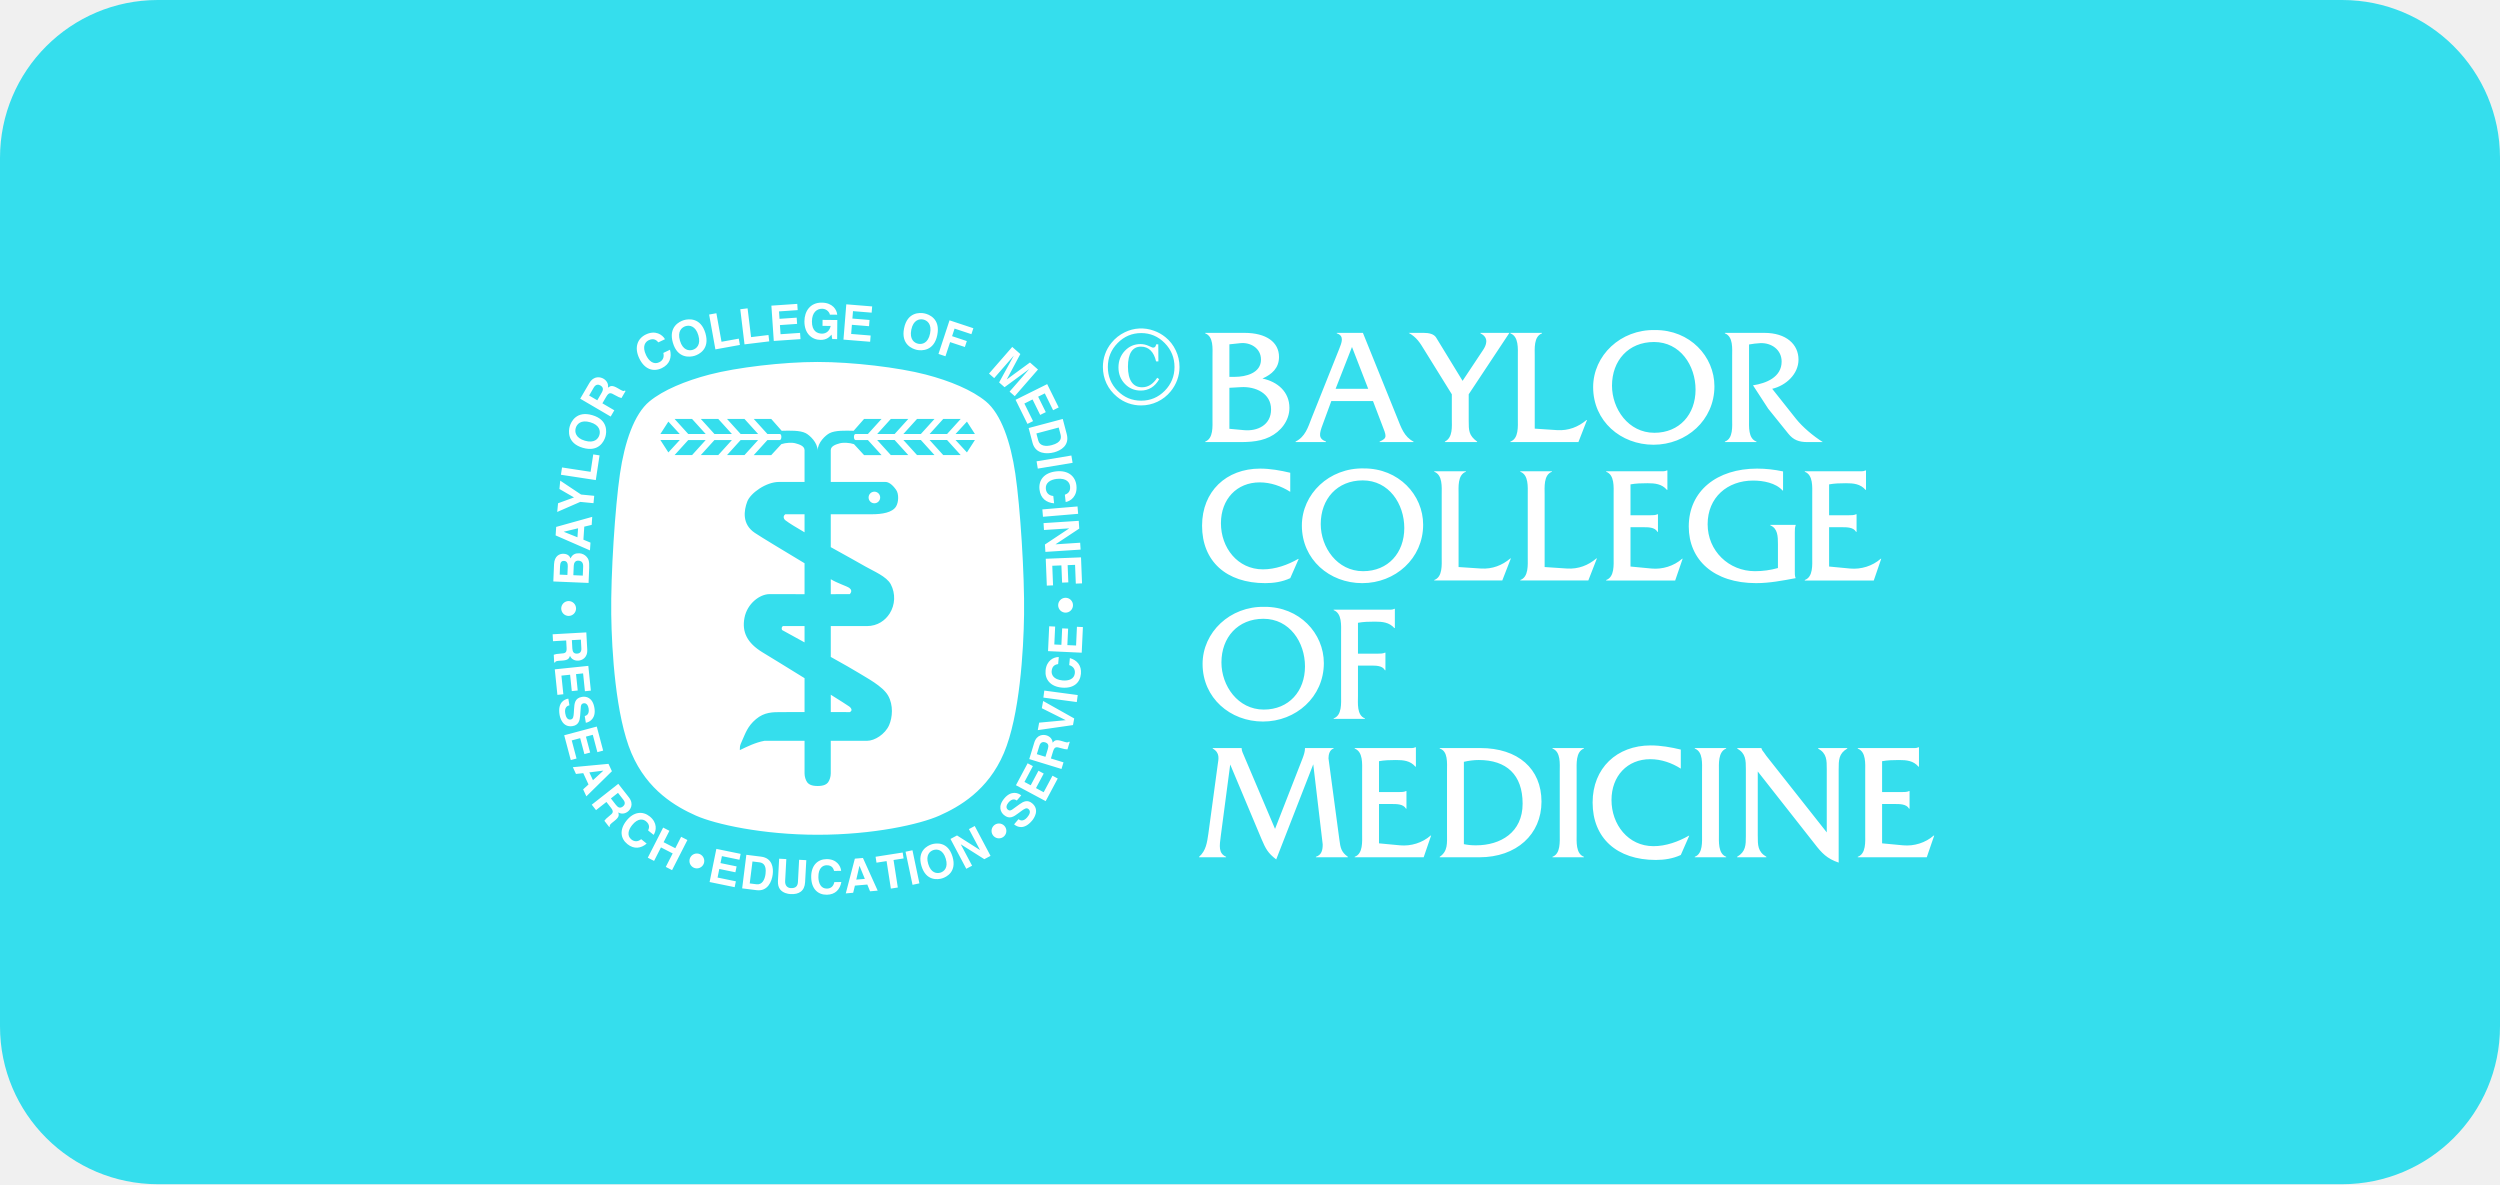
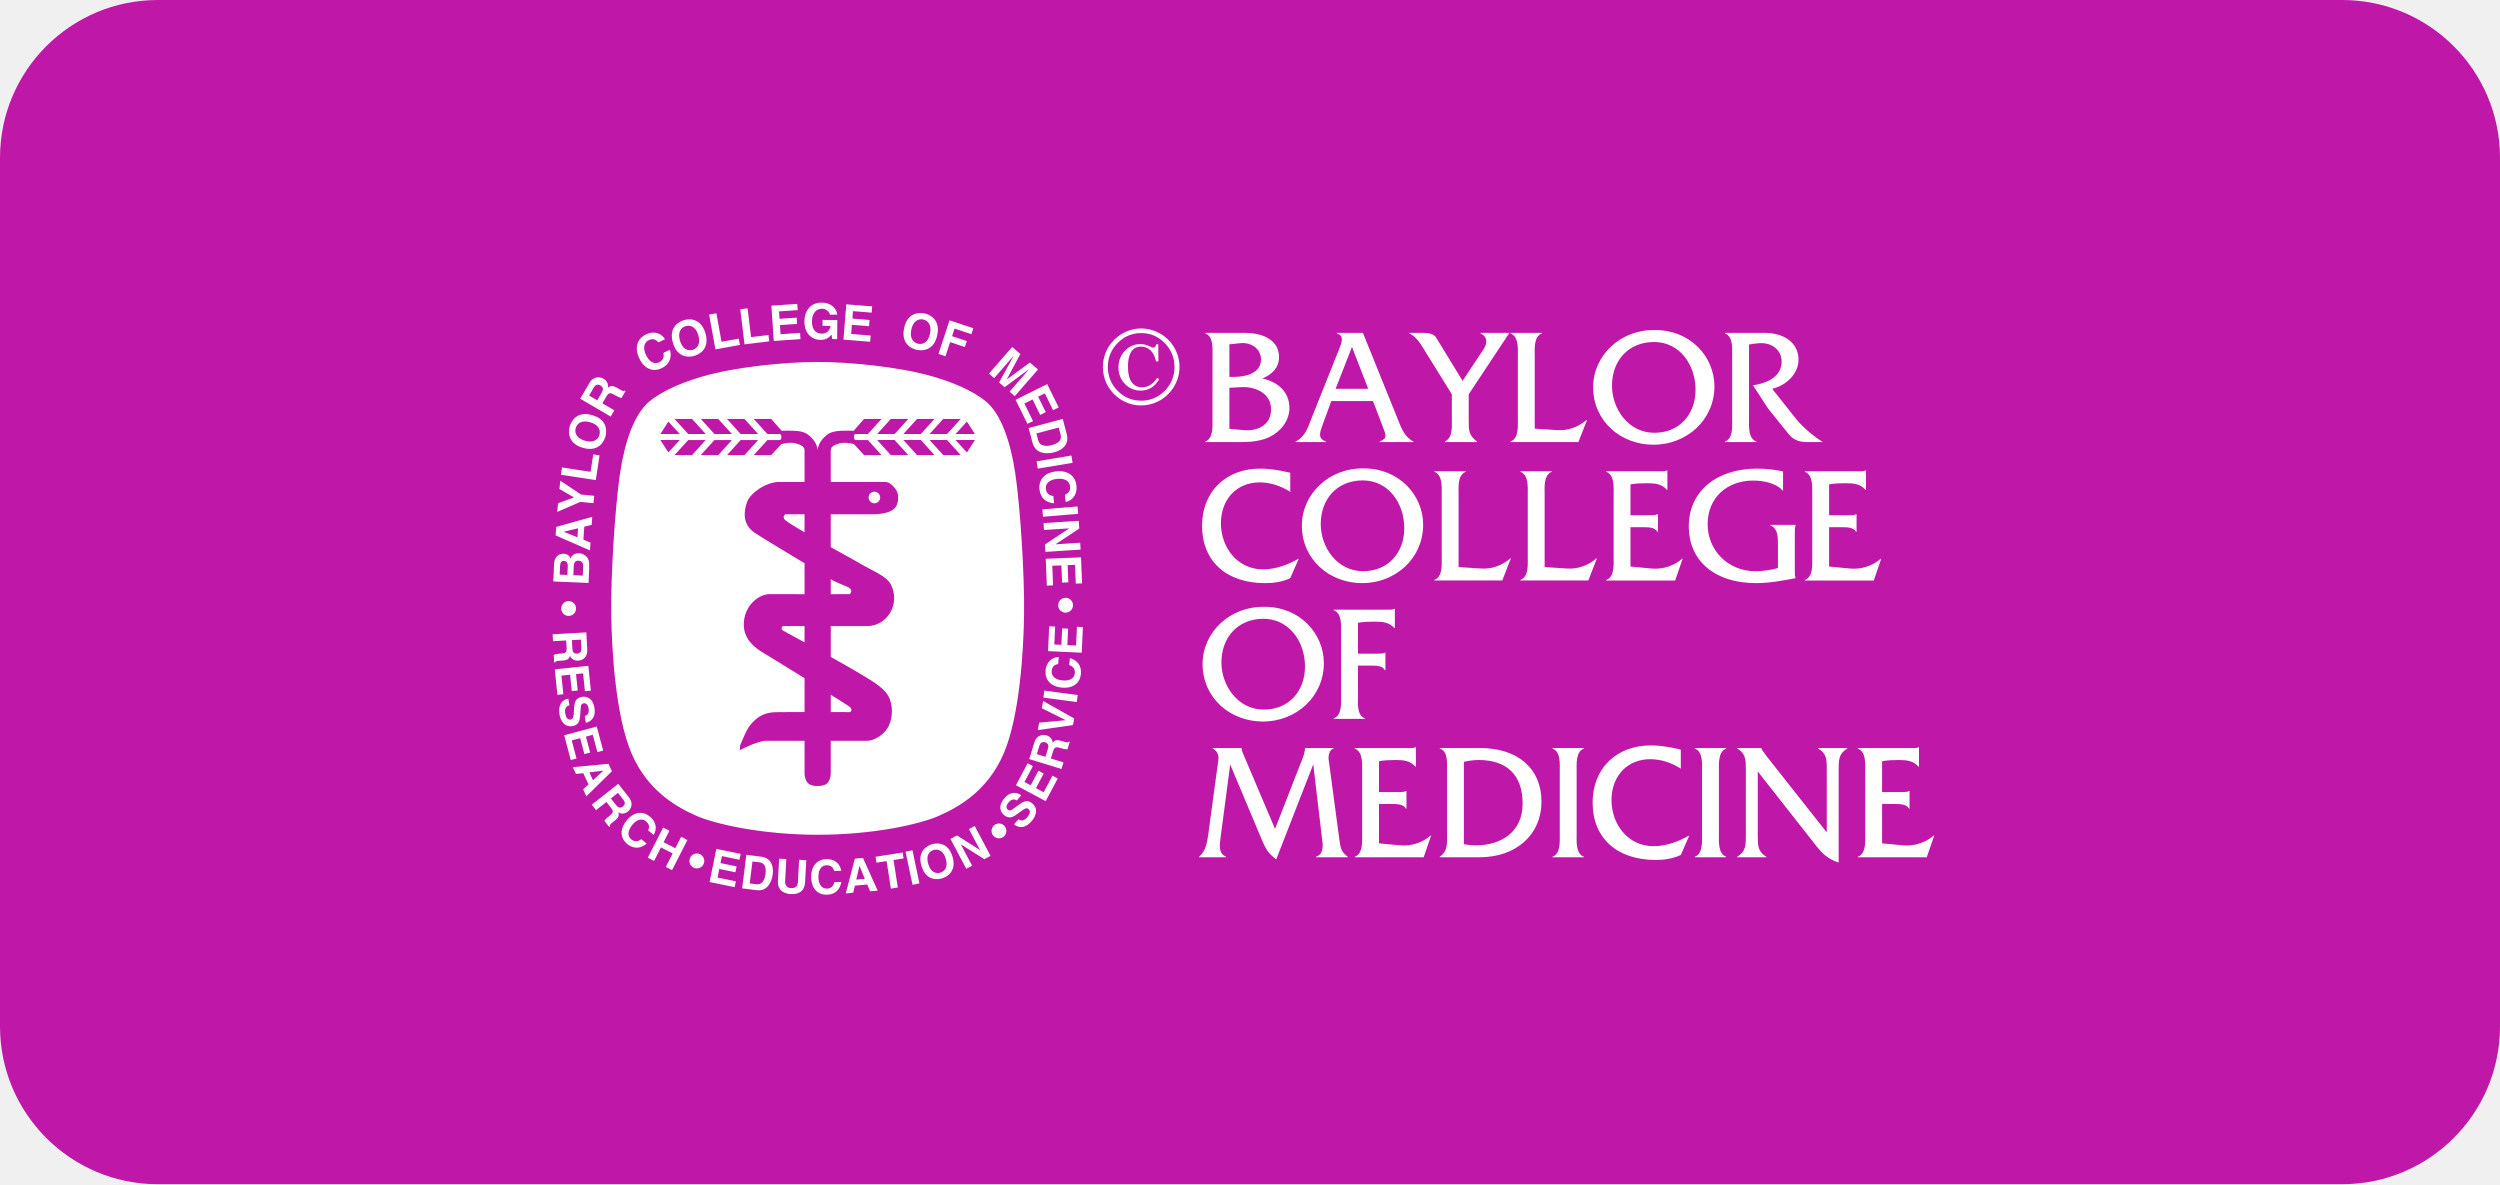
<svg xmlns="http://www.w3.org/2000/svg" width="190" height="90" viewBox="0 0 190 90" fill="none">
  <g id="icon-baylor-college">
-     <rect width="190" height="90" rx="12" fill="#35DEED" />
+     <rect width="190" height="90" rx="12" fill="#BF17A7" />
    <path id="Vector" fill-rule="evenodd" clip-rule="evenodd" d="M92.15 27.064C92.15 26.496 92.238 25.575 91.597 25.336V25.298H94.577C96.236 25.298 97.205 26.004 97.205 27.127C97.205 27.973 96.663 28.452 95.948 28.768C97.079 29.007 97.996 29.764 97.996 31C97.996 31.972 97.331 32.804 96.488 33.208C95.608 33.637 94.614 33.599 93.671 33.599H91.596V33.562C92.225 33.322 92.149 32.401 92.149 31.82L92.15 27.064ZM94.527 32.69C95.558 32.791 96.601 32.312 96.601 31.113C96.601 29.89 95.42 29.36 94.313 29.423L93.433 29.473V32.589L94.527 32.69ZM93.848 28.641C94.665 28.641 95.835 28.363 95.835 27.329C95.835 26.459 95.029 26.004 94.275 26.08L93.433 26.169V28.641H93.848ZM101.179 30.483L100.526 32.261C100.262 32.967 100.174 33.333 100.777 33.56V33.598H98.464V33.56C99.193 33.195 99.407 32.488 99.683 31.769L101.783 26.509C101.96 26.054 102.198 25.524 101.595 25.335V25.298H103.581L106.196 31.769C106.486 32.488 106.713 33.195 107.428 33.561V33.599H104.851V33.561C105.467 33.283 105.366 33.144 105.027 32.261L104.348 30.483L101.179 30.483ZM102.751 26.37L101.507 29.549H103.983L102.751 26.37ZM111.622 31.959C111.622 32.716 111.622 33.094 112.263 33.561V33.599H109.811V33.561C110.427 33.246 110.339 32.426 110.339 31.833V29.966L108.251 26.598C107.912 26.042 107.66 25.626 107.057 25.298H108.202C108.604 25.298 108.981 25.386 109.144 25.651L111.156 28.944L112.714 26.598C112.929 26.282 113.217 25.677 112.514 25.336V25.298H114.715L111.622 29.966V31.959ZM118.35 32.69C119.205 32.74 119.946 32.45 120.575 31.921H120.613L119.959 33.599H114.79V33.561C115.432 33.334 115.356 32.4 115.356 31.833V27.077C115.356 26.497 115.432 25.576 114.79 25.336V25.298H117.192V25.336C116.55 25.576 116.64 26.509 116.64 27.077V32.577L118.35 32.69ZM130.296 29.36C130.296 31.934 128.17 33.8 125.668 33.8C123.178 33.8 121.079 32.009 121.079 29.423C121.079 27.027 123.153 25.02 125.793 25.084C128.435 25.071 130.296 27.089 130.296 29.36ZM122.512 29.31C122.512 31.076 123.757 32.892 125.731 32.892C127.643 32.892 128.862 31.492 128.862 29.613C128.862 27.771 127.692 25.992 125.706 25.992C123.757 25.992 122.512 27.405 122.512 29.31ZM134.083 25.298C135.768 25.298 136.686 26.181 136.686 27.329C136.686 28.439 135.717 29.31 134.687 29.549L136.498 31.832C137.025 32.488 137.818 33.144 138.535 33.599H137.378C136.712 33.599 136.296 33.434 135.919 32.967L134.385 31.063L133.228 29.284C134.234 29.132 135.404 28.666 135.404 27.48C135.404 26.572 134.623 26.042 133.781 26.079C133.495 26.095 133.209 26.128 132.927 26.18V31.832C132.927 32.413 132.851 33.333 133.492 33.56V33.598H131.091V33.56C131.732 33.333 131.644 32.4 131.644 31.832V27.076C131.644 26.496 131.732 25.575 131.091 25.335V25.298H134.083ZM98.06 37.38C97.369 36.939 96.564 36.661 95.734 36.661C93.999 36.661 92.791 37.935 92.791 39.765C92.791 41.619 94.049 43.271 95.985 43.271C96.928 43.271 97.871 42.931 98.662 42.477H98.701L98.059 43.94C97.468 44.218 96.814 44.319 96.16 44.319C93.193 44.319 91.357 42.653 91.357 39.954C91.357 37.342 93.193 35.614 95.77 35.614C96.537 35.614 97.317 35.753 98.059 35.93V37.38H98.06ZM108.159 39.878C108.159 42.452 106.035 44.319 103.532 44.319C101.043 44.319 98.942 42.528 98.942 39.941C98.942 37.544 101.017 35.539 103.657 35.601C106.297 35.589 108.159 37.608 108.159 39.878ZM100.376 39.828C100.376 41.594 101.621 43.41 103.594 43.41C105.506 43.41 106.726 42.01 106.726 40.131C106.726 38.289 105.557 36.51 103.569 36.51C101.62 36.51 100.376 37.923 100.376 39.828ZM112.562 43.209C113.418 43.259 114.16 42.969 114.789 42.439H114.826L114.173 44.117H109.004V44.079C109.646 43.852 109.57 42.919 109.57 42.351V37.595C109.57 37.015 109.646 36.093 109.004 35.854V35.816H111.406V35.854C110.764 36.093 110.852 37.027 110.852 37.595V43.095L112.562 43.209ZM119.102 43.209C119.957 43.259 120.699 42.969 121.328 42.439H121.365L120.712 44.117H115.544V44.079C116.185 43.852 116.109 42.919 116.109 42.351V37.595C116.109 37.015 116.185 36.093 115.544 35.854V35.816H117.945V35.854C117.304 36.093 117.392 37.027 117.392 37.595V43.095L119.102 43.209ZM123.918 43.057L125.516 43.209C126.346 43.285 127.213 43.02 127.842 42.465H127.88L127.314 44.118H122.07V44.08C122.712 43.853 122.636 42.919 122.636 42.352V37.595C122.636 37.015 122.712 36.093 122.07 35.854V35.816H126.094C126.308 35.816 126.522 35.841 126.685 35.753H126.722V37.229H126.685C126.295 36.775 125.78 36.725 125.201 36.725C124.761 36.725 124.321 36.737 123.918 36.813V39.159H125.415C125.616 39.159 125.817 39.159 125.968 39.083H126.005V40.421H125.968C125.766 40.055 125.239 40.068 124.849 40.068H123.918V43.057ZM135.512 37.279H135.475C134.96 36.699 134.004 36.523 133.237 36.523C131.276 36.523 129.78 37.809 129.78 39.84C129.78 41.871 131.389 43.41 133.375 43.41C133.966 43.412 134.554 43.331 135.123 43.171V41.354C135.123 40.774 135.11 40.155 134.545 39.928V39.89H136.469V39.928C136.406 40.08 136.406 40.282 136.406 40.471V43.372C136.406 43.561 136.393 43.763 136.469 43.94C135.463 44.128 134.482 44.318 133.464 44.318C130.244 44.318 128.346 42.552 128.346 40.016C128.346 37.304 130.495 35.614 133.538 35.614C134.205 35.614 134.859 35.689 135.513 35.828L135.512 37.279ZM139.012 43.057L140.609 43.209C141.439 43.285 142.306 43.02 142.936 42.465H142.973L142.407 44.118H137.164V44.08C137.805 43.853 137.73 42.919 137.73 42.352V37.595C137.73 37.015 137.805 36.093 137.164 35.854V35.816H141.187C141.401 35.816 141.614 35.841 141.779 35.753H141.816V37.229H141.779C141.389 36.775 140.872 36.725 140.294 36.725C139.855 36.725 139.414 36.737 139.012 36.813V39.159H140.508C140.709 39.159 140.911 39.159 141.062 39.083H141.099V40.421H141.062C140.86 40.055 140.331 40.068 139.943 40.068H139.012V43.057ZM100.612 50.397C100.612 52.97 98.488 54.837 95.985 54.837C93.496 54.837 91.396 53.045 91.396 50.46C91.396 48.062 93.471 46.058 96.112 46.12C98.752 46.107 100.612 48.126 100.612 50.397ZM92.829 50.346C92.829 52.112 94.074 53.928 96.047 53.928C97.959 53.928 99.179 52.528 99.179 50.649C99.179 48.807 98.009 47.028 96.022 47.028C94.074 47.029 92.829 48.442 92.829 50.346ZM103.206 52.869C103.206 53.437 103.104 54.359 103.734 54.598V54.635H101.357V54.598C101.999 54.37 101.923 53.437 101.923 52.869V48.113C101.923 47.534 101.999 46.612 101.357 46.372V46.335H105.38C105.594 46.335 105.808 46.36 105.972 46.271H106.009V47.735H105.972C105.582 47.294 105.067 47.244 104.488 47.244C104.048 47.244 103.608 47.256 103.206 47.332V49.678H104.714C104.903 49.678 105.104 49.678 105.256 49.602H105.293V50.94H105.256C105.054 50.561 104.526 50.587 104.137 50.587H103.206L103.206 52.869ZM98.991 57.647C99.091 57.382 99.179 57.13 99.179 56.865V56.852H101.354V56.891C101.053 56.978 100.965 57.345 100.965 57.634L101.795 63.829C101.87 64.422 101.933 64.762 102.437 65.115V65.152H100.01V65.115C100.449 64.977 100.525 64.598 100.525 64.169L99.808 58.088L96.992 65.317C96.363 64.838 96.186 64.497 95.885 63.791L93.496 58.101L92.78 63.526C92.679 64.295 92.591 64.851 93.183 65.115V65.152H91.133V65.115C91.661 64.649 91.737 64.03 91.837 63.349L92.553 58.063C92.603 57.709 92.742 57.206 92.164 56.89V56.852H94.365V56.865C94.365 57.066 94.465 57.255 94.541 57.432L96.903 62.996L98.991 57.647ZM104.804 64.094L106.402 64.245C107.232 64.321 108.098 64.056 108.728 63.502H108.765L108.199 65.153H102.956V65.116C103.598 64.889 103.522 63.956 103.522 63.388V58.633C103.522 58.052 103.598 57.132 102.956 56.892V56.853H106.979C107.193 56.853 107.407 56.879 107.57 56.791H107.608V58.267H107.57C107.181 57.812 106.666 57.762 106.087 57.762C105.646 57.762 105.207 57.775 104.804 57.851V60.197H106.301C106.501 60.197 106.703 60.197 106.854 60.121H106.891V61.458H106.854C106.653 61.093 106.124 61.105 105.735 61.105H104.804V64.094ZM109.973 58.581C109.973 58 110.06 57.08 109.419 56.891V56.852H112.501C115.367 56.852 117.153 58.417 117.153 60.928C117.153 63.412 115.254 65.153 112.438 65.153H109.419V65.116C110.049 64.687 109.973 64.081 109.973 63.338V58.581ZM111.255 64.157C111.558 64.218 111.866 64.248 112.174 64.245C114.047 64.245 115.719 63.262 115.719 61.079C115.719 58.871 114.487 57.761 112.387 57.761C112.01 57.761 111.632 57.811 111.255 57.899L111.255 64.157ZM118.541 58.632C118.541 58.051 118.628 57.13 117.987 56.891V56.852H120.376V56.891C119.748 57.13 119.824 58.064 119.824 58.632V63.387C119.824 63.955 119.748 64.876 120.376 65.115V65.152H117.987V65.115C118.615 64.888 118.541 63.955 118.541 63.387V58.632ZM127.743 58.417C127.051 57.975 126.246 57.698 125.416 57.698C123.681 57.698 122.474 58.973 122.474 60.802C122.474 62.656 123.731 64.309 125.667 64.309C126.611 64.309 127.553 63.968 128.346 63.514H128.383L127.741 64.978C127.15 65.255 126.497 65.356 125.843 65.356C122.876 65.356 121.039 63.691 121.039 60.991C121.039 58.379 122.875 56.652 125.453 56.652C126.219 56.652 127 56.79 127.741 56.968V58.417H127.743ZM129.355 58.632C129.355 58.051 129.442 57.13 128.802 56.891V56.852H131.19V56.891C130.562 57.13 130.638 58.064 130.638 58.632V63.387C130.638 63.955 130.562 64.876 131.19 65.115V65.152H128.802V65.115C129.43 64.888 129.355 63.955 129.355 63.387V58.632ZM133.591 63.513C133.591 64.221 133.579 64.724 134.245 65.116V65.153H132.02V65.116C132.685 64.725 132.685 64.221 132.685 63.513V58.48C132.685 57.774 132.685 57.27 132.032 56.891V56.853H133.868V56.866C133.918 57.017 133.969 57.08 134.056 57.182L134.231 57.433L138.834 63.262V58.481C138.834 57.775 138.846 57.27 138.18 56.892V56.853H140.393V56.892C139.739 57.27 139.739 57.775 139.739 58.481V65.558C138.846 65.255 138.457 64.839 137.904 64.12L133.59 58.632V63.513H133.591ZM143.039 64.094L144.636 64.245C145.466 64.321 146.333 64.056 146.962 63.502H147L146.434 65.153H141.19V65.116C141.832 64.889 141.756 63.956 141.756 63.388V58.633C141.756 58.052 141.832 57.132 141.19 56.892V56.853H145.214C145.428 56.853 145.642 56.879 145.805 56.791H145.842V58.267H145.805C145.416 57.812 144.9 57.762 144.321 57.762C143.881 57.762 143.442 57.775 143.039 57.851V60.197H144.535C144.736 60.197 144.938 60.197 145.088 60.121H145.126V61.458H145.088C144.888 61.093 144.359 61.105 143.969 61.105H143.039V64.094ZM88.523 29.697C88.03 30.199 87.433 30.451 86.731 30.451C86.03 30.451 85.432 30.202 84.938 29.703C84.444 29.204 84.196 28.6 84.196 27.891C84.196 27.181 84.444 26.575 84.941 26.07C85.438 25.567 86.035 25.314 86.731 25.314C87.427 25.314 88.023 25.567 88.519 26.073C89.014 26.578 89.262 27.184 89.262 27.891C89.262 28.593 89.015 29.194 88.523 29.697ZM87.87 26.166C87.85 26.261 87.823 26.328 87.786 26.365C87.749 26.402 87.694 26.421 87.62 26.421C87.6 26.421 87.492 26.375 87.292 26.285C87.101 26.196 86.893 26.15 86.682 26.149C86.21 26.149 85.812 26.32 85.489 26.663C85.165 27.005 85.003 27.426 85.003 27.924C85.003 28.417 85.165 28.834 85.49 29.174C85.815 29.513 86.215 29.683 86.691 29.683C86.975 29.688 87.254 29.613 87.498 29.468C87.732 29.324 87.933 29.107 88.1 28.817L87.948 28.71C87.79 28.951 87.616 29.132 87.426 29.252C87.238 29.372 87.02 29.435 86.797 29.433C86.448 29.433 86.182 29.299 85.999 29.032C85.816 28.765 85.724 28.377 85.724 27.868C85.724 27.366 85.808 26.987 85.976 26.73C86.144 26.472 86.391 26.344 86.716 26.344C87.004 26.344 87.247 26.439 87.442 26.629C87.638 26.819 87.777 27.098 87.862 27.465H88.038L88.03 26.167H87.87V26.166ZM85.486 25.25C85.094 25.438 84.749 25.712 84.475 26.051C84.263 26.306 84.098 26.597 83.987 26.91C83.875 27.225 83.82 27.552 83.82 27.892C83.82 28.338 83.912 28.756 84.096 29.145C84.28 29.534 84.546 29.871 84.893 30.155C85.148 30.368 85.438 30.534 85.751 30.647C86.063 30.758 86.392 30.814 86.723 30.813C87.153 30.814 87.578 30.718 87.967 30.533C88.356 30.348 88.699 30.079 88.972 29.744C89.186 29.484 89.354 29.189 89.469 28.872C89.586 28.552 89.643 28.226 89.643 27.892C89.644 27.454 89.546 27.022 89.357 26.628C89.174 26.235 88.904 25.89 88.566 25.619C88.307 25.41 88.014 25.246 87.7 25.135C87.343 25.003 86.962 24.945 86.582 24.965C86.201 24.985 85.829 25.082 85.486 25.25ZM42.052 44.191L42.107 42.885C42.134 42.226 42.551 42.074 42.828 42.086C43.212 42.102 43.312 42.324 43.363 42.439C43.5 42.114 43.764 42.039 44.029 42.05C44.242 42.06 44.44 42.158 44.572 42.306C44.715 42.465 44.802 42.615 44.779 43.166L44.731 44.303L42.052 44.191ZM44.291 43.746L44.32 43.057C44.331 42.784 44.218 42.621 43.946 42.61C43.711 42.6 43.612 42.798 43.605 43L43.574 43.715L44.291 43.746ZM43.123 43.697L43.151 43.037C43.16 42.816 43.081 42.637 42.869 42.628C42.648 42.618 42.575 42.773 42.564 43.027L42.537 43.672L43.123 43.697ZM44.877 41.239L44.837 41.83L42.227 40.691L42.27 40.045L45.009 39.281L44.968 39.891L44.405 40.025L44.339 41.015L44.877 41.239ZM43.886 40.834L43.933 40.15L42.852 40.411L42.851 40.418L43.886 40.834ZM45.16 37.682L45.106 38.241L44.1 38.144L42.349 38.908L42.412 38.248L43.625 37.804L42.516 37.163L42.578 36.529L44.16 37.585L45.16 37.682ZM44.885 35.858L45.086 34.535L45.566 34.608L45.281 36.486L42.63 36.081L42.714 35.526L44.885 35.858ZM43.301 32.396C43.401 32.055 43.81 31.199 45.018 31.553C46.225 31.907 46.11 32.85 46.011 33.191C45.911 33.533 45.502 34.388 44.294 34.034C43.087 33.68 43.202 32.737 43.301 32.396ZM45.555 33.057C45.64 32.766 45.581 32.304 44.86 32.092C44.14 31.881 43.841 32.238 43.756 32.529C43.671 32.821 43.731 33.283 44.451 33.494C45.172 33.706 45.471 33.349 45.555 33.057ZM44.096 30.301L44.781 29.127C45.141 28.509 45.661 28.662 45.861 28.779C46.116 28.929 46.26 29.187 46.204 29.462C46.398 29.32 46.53 29.258 46.962 29.511C47.3 29.71 47.384 29.759 47.483 29.679L47.544 29.715L47.232 30.251C47.103 30.219 46.972 30.169 46.734 30.029C46.418 29.844 46.284 29.791 46.075 30.15L45.782 30.652L46.688 31.183L46.411 31.658L44.096 30.301ZM45.724 29.854C45.871 29.602 45.856 29.427 45.627 29.293C45.505 29.221 45.292 29.17 45.126 29.455L44.774 30.06L45.393 30.423L45.724 29.854ZM50.034 26.02C49.925 25.894 49.717 25.658 49.299 25.857C49.056 25.973 48.776 26.306 49.102 26.993C49.309 27.429 49.667 27.739 50.096 27.535C50.376 27.401 50.495 27.149 50.414 26.822L50.92 26.581C51.069 27.156 50.901 27.689 50.294 27.979C49.651 28.287 48.981 28.072 48.583 27.233C48.18 26.384 48.463 25.718 49.086 25.42C49.811 25.073 50.342 25.433 50.539 25.779L50.034 26.02ZM51.975 24.33C52.315 24.229 53.254 24.11 53.611 25.321C53.969 26.531 53.117 26.944 52.777 27.045C52.437 27.146 51.498 27.265 51.141 26.055C50.783 24.844 51.635 24.431 51.975 24.33ZM52.642 26.589C52.932 26.503 53.287 26.202 53.074 25.48C52.861 24.758 52.4 24.7 52.11 24.786C51.82 24.872 51.465 25.173 51.678 25.895C51.891 26.617 52.352 26.675 52.642 26.589ZM54.835 25.974L56.147 25.737L56.233 26.216L54.37 26.553L53.893 23.905L54.445 23.806L54.835 25.974ZM57.081 25.621L58.404 25.461L58.463 25.944L56.583 26.172L56.261 23.502L56.816 23.434L57.081 25.621ZM60.624 23.569L59.205 23.667L59.243 24.231L60.547 24.142L60.58 24.616L59.275 24.706L59.322 25.401L60.805 25.299L60.838 25.774L58.807 25.912L58.625 23.229L60.592 23.095L60.624 23.569ZM62.515 24.311L63.636 24.322L63.623 25.773L63.249 25.769L63.196 25.431C63.052 25.595 62.845 25.837 62.355 25.832C61.709 25.826 61.127 25.356 61.136 24.412C61.142 23.677 61.556 22.988 62.46 23C63.281 23.008 63.602 23.547 63.628 23.918L63.068 23.913C63.069 23.808 62.881 23.469 62.486 23.465C62.086 23.462 61.713 23.735 61.707 24.425C61.7 25.16 62.098 25.354 62.479 25.358C62.602 25.359 63.014 25.314 63.134 24.771L62.511 24.766L62.515 24.311ZM66.246 23.762L64.828 23.647L64.782 24.211L66.085 24.317L66.047 24.791L64.744 24.685L64.688 25.38L66.169 25.5L66.131 25.974L64.103 25.81L64.318 23.128L66.284 23.288L66.246 23.762ZM70.252 23.817C70.6 23.887 71.484 24.225 71.234 25.462C70.984 26.7 70.038 26.663 69.691 26.593C69.343 26.521 68.459 26.184 68.71 24.947C68.96 23.71 69.905 23.746 70.252 23.817ZM69.785 26.126C70.081 26.186 70.535 26.088 70.685 25.35C70.834 24.612 70.454 24.343 70.159 24.282C69.862 24.222 69.408 24.32 69.258 25.058C69.109 25.796 69.489 26.066 69.785 26.126ZM71.855 27.076L71.324 26.899L72.164 24.345L73.976 24.945L73.827 25.397L72.547 24.973L72.358 25.549L73.478 25.921L73.33 26.372L72.209 26.001L71.855 27.076ZM77.122 30.109L76.728 29.764L78.203 28.071L78.198 28.066L76.346 29.428L75.932 29.065L77.039 27.05L77.034 27.045L75.558 28.738L75.165 28.392L76.93 26.367L77.546 26.907L76.52 28.824L76.526 28.829L78.277 27.549L78.887 28.084L77.122 30.109ZM80.036 31.176L79.404 29.897L78.9 30.148L79.48 31.323L79.054 31.534L78.474 30.359L77.852 30.669L78.512 32.005L78.087 32.216L77.183 30.386L79.586 29.193L80.461 30.965L80.036 31.176ZM80.769 31.841L81.072 32.989C81.303 33.865 80.608 34.244 80.117 34.375C79.561 34.523 78.702 34.515 78.474 33.657L78.177 32.531L80.769 31.841ZM78.765 32.943L78.905 33.472C79.022 33.914 79.505 33.944 79.931 33.831C80.696 33.628 80.661 33.246 80.6 33.014L80.462 32.492L78.765 32.943ZM78.872 35.615L78.78 35.06L81.425 34.619L81.517 35.174L78.872 35.615ZM80.93 37.599C81.085 37.536 81.376 37.417 81.325 36.956C81.296 36.688 81.075 36.312 80.321 36.395C79.842 36.448 79.433 36.685 79.485 37.158C79.518 37.467 79.716 37.663 80.05 37.695L80.112 38.253C79.52 38.206 79.074 37.87 79.001 37.199C78.923 36.488 79.346 35.925 80.267 35.824C81.199 35.721 81.732 36.209 81.808 36.898C81.896 37.699 81.382 38.083 80.992 38.156L80.93 37.599ZM79.266 39.275L79.219 38.715L81.892 38.49L81.938 39.051L79.266 39.275ZM82.093 41.247L82.126 41.77L79.45 41.944L79.414 41.383L81.251 40.163L81.251 40.156L79.343 40.28L79.309 39.757L81.985 39.583L82.023 40.173L80.229 41.36L80.229 41.368L82.093 41.247ZM81.761 44.355L81.705 42.928L81.141 42.951L81.193 44.261L80.719 44.28L80.666 42.97L79.973 42.998L80.032 44.488L79.558 44.507L79.477 42.466L82.157 42.359L82.235 44.336L81.761 44.355ZM44.56 48.062L44.631 49.36C44.669 50.043 44.173 50.196 43.952 50.208C43.67 50.225 43.42 50.095 43.321 49.845C43.239 50.062 43.168 50.181 42.69 50.207C42.315 50.227 42.223 50.233 42.186 50.349L42.118 50.353L42.086 49.76C42.205 49.717 42.336 49.688 42.599 49.674C42.949 49.654 43.083 49.626 43.061 49.229L43.03 48.675L42.029 48.731L42 48.205L44.56 48.062ZM43.497 49.28C43.512 49.558 43.616 49.689 43.869 49.675C44.004 49.668 44.201 49.595 44.183 49.281L44.147 48.612L43.463 48.65L43.497 49.28ZM44.454 52.533L44.315 51.177L43.779 51.232L43.907 52.477L43.456 52.525L43.328 51.279L42.668 51.347L42.814 52.763L42.363 52.811L42.163 50.87L44.712 50.606L44.905 52.486L44.454 52.533ZM43.276 53.603C43.136 53.63 42.88 53.745 42.957 54.208C42.998 54.459 43.105 54.728 43.372 54.684C43.57 54.65 43.591 54.452 43.61 54.172L43.628 53.889C43.655 53.464 43.681 53.054 44.238 52.961C44.519 52.913 45.041 52.983 45.177 53.806C45.306 54.583 44.834 54.876 44.524 54.931L44.44 54.422C44.55 54.389 44.811 54.302 44.734 53.839C44.701 53.638 44.587 53.41 44.358 53.449C44.161 53.483 44.146 53.651 44.139 53.762L44.09 54.405C44.062 54.766 43.974 55.107 43.52 55.183C42.76 55.31 42.564 54.544 42.527 54.322C42.374 53.396 42.879 53.149 43.193 53.096L43.276 53.603ZM45.401 57.164L45.052 55.845L44.531 55.985L44.852 57.195L44.414 57.312L44.093 56.101L43.452 56.272L43.817 57.648L43.379 57.766L42.879 55.88L45.355 55.219L45.839 57.046L45.401 57.164ZM43.774 58.82L43.536 58.306L46.245 58.052L46.506 58.613L44.564 60.521L44.318 59.991L44.727 59.619L44.327 58.759L43.774 58.82ZM44.79 58.701L45.065 59.295L45.85 58.576L45.847 58.569L44.79 58.701ZM46.991 59.57L47.79 60.592C48.211 61.13 47.892 61.54 47.718 61.678C47.496 61.852 47.217 61.889 46.993 61.742C47.05 61.965 47.058 62.105 46.682 62.4C46.388 62.632 46.314 62.69 46.351 62.807L46.298 62.849L45.932 62.38C46.005 62.278 46.096 62.179 46.305 62.016C46.58 61.8 46.673 61.699 46.429 61.386L46.088 60.949L45.298 61.57L44.974 61.156L46.991 59.57ZM46.815 61.178C46.986 61.398 47.146 61.445 47.346 61.288C47.452 61.204 47.572 61.032 47.378 60.785L46.967 60.257L46.428 60.681L46.815 61.178ZM49.257 63.114C49.319 62.967 49.435 62.69 49.09 62.413C48.89 62.251 48.487 62.148 48.035 62.716C47.748 63.077 47.631 63.516 47.986 63.799C48.217 63.984 48.483 63.983 48.729 63.777L49.147 64.113C48.716 64.481 48.189 64.558 47.687 64.156C47.154 63.729 47.061 63.063 47.613 62.369C48.172 61.667 48.861 61.633 49.377 62.047C49.976 62.527 49.889 63.136 49.675 63.45L49.257 63.114ZM50.233 64.403L49.71 65.43L49.233 65.185L50.399 62.896L50.876 63.141L50.434 64.008L51.324 64.465L51.766 63.597L52.243 63.841L51.076 66.131L50.6 65.885L51.123 64.86L50.233 64.403ZM56.198 65.34L54.866 65.066L54.758 65.595L55.982 65.847L55.891 66.293L54.667 66.041L54.535 66.694L55.926 66.98L55.835 67.425L53.929 67.034L54.443 64.515L56.289 64.894L56.198 65.34ZM56.722 64.965L57.845 65.106C58.702 65.213 58.788 65.967 58.727 66.451C58.658 66.998 58.344 67.759 57.505 67.654L56.404 67.516L56.722 64.965ZM56.979 67.14L57.496 67.205C57.928 67.259 58.128 66.84 58.18 66.42C58.275 65.668 57.924 65.563 57.698 65.534L57.188 65.471L56.979 67.14ZM61.188 67.041C61.152 67.718 60.73 67.985 60.085 67.951C59.85 67.938 59.504 67.862 59.289 67.596C59.159 67.43 59.116 67.221 59.123 66.962L59.215 65.261L59.76 65.291L59.671 66.957C59.652 67.314 59.85 67.483 60.1 67.496C60.467 67.516 60.626 67.345 60.643 67.034L60.733 65.343L61.279 65.373L61.188 67.041ZM63.392 66.192C63.346 66.04 63.259 65.751 62.817 65.759C62.56 65.763 62.185 65.941 62.197 66.668C62.205 67.13 62.394 67.541 62.847 67.534C63.144 67.529 63.348 67.358 63.406 67.041L63.942 67.032C63.844 67.592 63.487 67.989 62.845 68C62.163 68.011 61.666 67.558 61.651 66.67C61.636 65.771 62.145 65.304 62.806 65.293C63.573 65.28 63.892 65.804 63.928 66.183L63.392 66.192ZM64.841 67.85L64.28 67.899L64.968 65.258L65.584 65.205L66.704 67.688L66.124 67.739L65.915 67.225L64.973 67.307L64.841 67.85ZM65.077 66.851L65.728 66.795L65.324 65.809H65.316L65.077 66.851ZM68.234 67.45L67.706 67.534L67.38 65.444L66.614 65.563L66.544 65.114L68.604 64.791L68.674 65.24L67.909 65.36L68.234 67.45ZM69.875 67.135L69.352 67.246L68.822 64.731L69.347 64.62L69.875 67.135ZM70.821 64.164C71.146 64.066 72.043 63.947 72.39 65.103C72.737 66.259 71.925 66.657 71.601 66.757C71.276 66.855 70.38 66.972 70.032 65.817C69.685 64.661 70.497 64.263 70.821 64.164ZM71.47 66.321C71.746 66.237 72.085 65.948 71.877 65.258C71.67 64.57 71.229 64.516 70.952 64.6C70.675 64.683 70.337 64.972 70.545 65.662C70.752 66.352 71.193 66.405 71.47 66.321ZM73.638 63.012L74.079 62.776L75.281 65.046L74.809 65.298L73.028 64.172L73.022 64.175L73.879 65.794L73.438 66.028L72.236 63.759L72.734 63.494L74.469 64.596L74.476 64.592L73.638 63.012ZM77.405 62.259C77.515 62.349 77.768 62.471 78.071 62.114C78.235 61.92 78.372 61.665 78.166 61.489C78.014 61.36 77.848 61.472 77.623 61.637L77.396 61.805C77.054 62.059 76.725 62.303 76.296 61.937C76.079 61.751 75.795 61.307 76.334 60.671C76.843 60.072 77.37 60.245 77.612 60.447L77.278 60.839C77.182 60.776 76.948 60.633 76.645 60.989C76.513 61.145 76.413 61.378 76.589 61.53C76.741 61.66 76.88 61.562 76.969 61.497L77.49 61.12C77.782 60.909 78.099 60.756 78.45 61.055C79.036 61.557 78.579 62.2 78.433 62.373C77.827 63.087 77.313 62.858 77.071 62.651L77.405 62.259ZM78.5 58.224L77.859 59.427L78.334 59.681L78.923 58.576L79.322 58.79L78.734 59.895L79.319 60.21L79.989 58.953L80.388 59.167L79.471 60.887L77.212 59.677L78.1 58.009L78.5 58.224ZM78.223 57.69L78.602 56.447C78.801 55.794 79.319 55.822 79.531 55.887C79.8 55.969 79.99 56.177 79.998 56.445C80.148 56.27 80.257 56.185 80.714 56.324C81.072 56.434 81.16 56.462 81.235 56.365L81.3 56.385L81.127 56.953C81.001 56.951 80.868 56.933 80.615 56.855C80.281 56.753 80.145 56.734 80.029 57.114L79.868 57.645L80.826 57.938L80.673 58.442L78.223 57.69ZM79.638 56.916C79.72 56.648 79.667 56.49 79.425 56.415C79.295 56.376 79.086 56.375 78.994 56.676L78.799 57.316L79.454 57.517L79.638 56.916ZM79.178 53.824L79.279 53.275L81.64 54.602L81.547 55.106L78.871 55.49L78.975 54.922L80.984 54.735L80.985 54.728L79.178 53.824ZM81.907 52.824L81.836 53.356L79.297 53.017L79.367 52.484L81.907 52.824ZM80.418 50.469C80.262 50.498 79.966 50.554 79.926 50.997C79.902 51.253 80.038 51.646 80.759 51.713C81.218 51.755 81.646 51.612 81.689 51.159C81.716 50.864 81.568 50.641 81.261 50.548L81.31 50.014C81.855 50.172 82.209 50.571 82.15 51.213C82.087 51.894 81.584 52.339 80.702 52.258C79.811 52.176 79.403 51.617 79.464 50.957C79.534 50.19 80.089 49.928 80.468 49.935L80.418 50.469ZM80.191 47.619L80.128 48.981L80.666 49.007L80.724 47.756L81.177 47.776L81.119 49.028L81.782 49.059L81.847 47.636L82.301 47.657L82.211 49.605L79.651 49.486L79.738 47.598L80.191 47.619ZM43.217 46.811C43.366 46.811 43.51 46.751 43.615 46.645C43.721 46.539 43.78 46.395 43.78 46.245C43.78 46.096 43.721 45.952 43.615 45.846C43.51 45.74 43.366 45.68 43.217 45.68C43.067 45.68 42.924 45.74 42.818 45.846C42.713 45.952 42.653 46.096 42.653 46.245C42.653 46.395 42.713 46.539 42.818 46.645C42.924 46.751 43.067 46.811 43.217 46.811ZM80.984 46.561C81.133 46.561 81.276 46.502 81.382 46.396C81.488 46.29 81.547 46.146 81.547 45.996C81.547 45.846 81.488 45.702 81.382 45.596C81.276 45.49 81.133 45.431 80.984 45.431C80.834 45.431 80.691 45.49 80.585 45.596C80.48 45.702 80.42 45.846 80.42 45.996C80.42 46.146 80.48 46.29 80.585 46.396C80.691 46.502 80.834 46.561 80.984 46.561ZM75.92 63.715C76.07 63.715 76.213 63.656 76.319 63.55C76.424 63.444 76.484 63.3 76.484 63.15C76.484 63 76.424 62.856 76.319 62.75C76.213 62.644 76.07 62.585 75.92 62.585C75.771 62.585 75.627 62.644 75.522 62.75C75.416 62.856 75.357 63 75.357 63.15C75.357 63.3 75.416 63.444 75.522 63.55C75.627 63.656 75.771 63.715 75.92 63.715ZM52.961 65.998C53.111 65.998 53.254 65.938 53.36 65.832C53.466 65.726 53.525 65.582 53.525 65.432C53.525 65.282 53.466 65.138 53.36 65.031C53.254 64.925 53.111 64.866 52.961 64.866C52.812 64.866 52.668 64.925 52.563 65.031C52.457 65.138 52.397 65.282 52.397 65.432C52.397 65.582 52.457 65.726 52.563 65.832C52.668 65.938 52.812 65.998 52.961 65.998ZM52.887 61.985C51.393 61.318 49.202 60.09 47.989 57.237C46.786 54.406 46.492 49.451 46.454 46.703C46.412 43.664 46.745 38.542 47.118 36.002C47.471 33.6 48.197 31.463 49.359 30.506C50.403 29.646 52.081 28.947 53.924 28.466C55.999 27.925 59.485 27.509 62.141 27.509C64.798 27.509 68.284 27.925 70.359 28.466C72.203 28.947 73.88 29.646 74.924 30.506C76.086 31.464 76.812 33.601 77.165 36.002C77.539 38.542 77.871 43.663 77.829 46.703C77.792 49.451 77.497 54.406 76.294 57.237C75.082 60.089 72.891 61.318 71.397 61.985C69.902 62.65 66.375 63.442 62.141 63.442C57.991 63.442 54.381 62.65 52.887 61.985ZM63.139 45.158C63.599 45.158 64.28 45.153 64.586 45.153C64.757 44.96 64.71 44.809 64.55 44.684C64.385 44.556 63.617 44.318 63.139 44.019L63.139 45.158ZM63.139 54.118C63.691 54.118 64.305 54.12 64.586 54.12C64.83 54.001 64.674 53.792 64.55 53.699C64.34 53.547 63.8 53.217 63.139 52.799L63.139 54.118ZM61.146 47.581C60.311 47.581 59.662 47.583 59.501 47.583C59.408 47.636 59.382 47.76 59.434 47.88C59.744 48.046 60.387 48.403 61.146 48.822V47.581ZM61.146 39.084H59.683C59.475 39.23 59.558 39.469 59.734 39.573C59.958 39.748 60.484 40.072 61.146 40.456V39.084ZM66.453 38.25C66.57 38.25 66.681 38.203 66.764 38.121C66.846 38.038 66.893 37.926 66.893 37.809C66.893 37.691 66.846 37.579 66.764 37.496C66.681 37.414 66.57 37.367 66.453 37.367C66.336 37.367 66.224 37.414 66.142 37.496C66.059 37.579 66.013 37.691 66.013 37.809C66.013 37.926 66.059 38.038 66.142 38.121C66.224 38.203 66.336 38.25 66.453 38.25ZM55.252 34.587H56.58L57.618 33.443H56.289L55.252 34.587ZM53.26 34.587H54.588L55.626 33.443H54.298L53.26 34.587ZM51.268 34.587H52.597L53.634 33.443H52.306L51.268 34.587ZM56.289 32.984H57.618L56.58 31.839H55.252L56.289 32.984ZM54.298 32.984H55.626L54.588 31.839H53.261L54.298 32.984ZM52.306 32.984H53.634L52.596 31.839H51.268L52.306 32.984ZM50.189 32.984H51.662L50.796 32.042L50.189 32.984ZM67.993 33.442H66.665L67.703 34.587H69.031L67.993 33.442ZM69.986 33.442H68.658L69.696 34.587H71.023L69.986 33.442ZM71.978 33.442H70.65L71.687 34.587H73.015L71.978 33.442ZM69.031 31.839H67.703L66.665 32.984H67.993L69.031 31.839ZM71.023 31.839H69.695L68.657 32.984H69.985L71.023 31.839ZM73.015 31.839H71.687L70.65 32.984H71.978L73.015 31.839ZM65.898 56.301C66.479 56.301 67.269 55.798 67.571 55.114C67.828 54.531 67.91 53.595 67.496 52.866C67.081 52.137 65.839 51.507 65.255 51.138C64.904 50.917 64.073 50.449 63.139 49.927V47.581C64.26 47.581 65.337 47.583 65.877 47.583C66.712 47.583 67.286 47.136 67.612 46.631C67.82 46.302 67.938 45.924 67.954 45.535C67.969 45.146 67.883 44.759 67.703 44.414C67.392 43.81 66.375 43.404 65.783 43.061C65.285 42.771 64.234 42.194 63.138 41.583V39.084H66.25C67.039 39.084 67.827 38.959 68.107 38.481C68.296 38.157 68.325 37.544 68.107 37.232C67.782 36.766 67.495 36.628 67.288 36.628H63.138V34.213C63.138 33.88 63.573 33.765 63.822 33.693C64.072 33.62 64.569 33.641 64.902 33.755L65.669 34.588H66.998L65.96 33.443H65.021C64.866 33.443 64.855 32.985 65.016 32.985H65.96L66.998 31.84H65.669L64.876 32.74C64.248 32.725 63.482 32.696 63.044 32.923C62.743 33.079 62.141 33.631 62.141 34.245C62.141 33.631 61.54 33.08 61.239 32.923C60.802 32.696 60.035 32.725 59.408 32.74L58.614 31.84H57.286L58.324 32.985H59.268C59.429 32.985 59.418 33.443 59.263 33.443H58.324L57.286 34.588H58.614L59.382 33.755C59.714 33.641 60.212 33.619 60.461 33.693C60.71 33.765 61.146 33.88 61.146 34.213V36.628H59.195C58.24 36.628 57.036 37.461 56.788 38.127C56.539 38.793 56.373 39.834 57.369 40.5C57.901 40.856 59.578 41.861 61.146 42.806V45.158C59.963 45.158 58.863 45.153 58.489 45.153C57.742 45.153 56.788 45.871 56.58 46.953C56.373 48.037 56.788 48.869 57.95 49.577C58.497 49.91 59.819 50.716 61.146 51.541V54.118C60.37 54.118 59.697 54.12 59.423 54.12C58.718 54.12 58.096 54.115 57.452 54.656C56.809 55.197 56.642 55.76 56.414 56.26C56.186 56.76 56.248 56.696 56.227 57.009C56.746 56.76 57.41 56.426 58.095 56.302H61.146V58.778C61.146 59.028 61.231 59.287 61.338 59.439C61.462 59.616 61.69 59.736 62.141 59.736C62.593 59.736 62.821 59.616 62.946 59.439C63.053 59.287 63.138 59.028 63.138 58.778V56.302L65.898 56.301ZM50.796 34.384L51.662 33.442H50.189L50.796 34.384ZM73.487 32.042L72.621 32.984H74.094L73.487 32.042ZM74.094 33.442H72.621L73.487 34.384L74.094 33.442Z" fill="white" />
  </g>
</svg>
